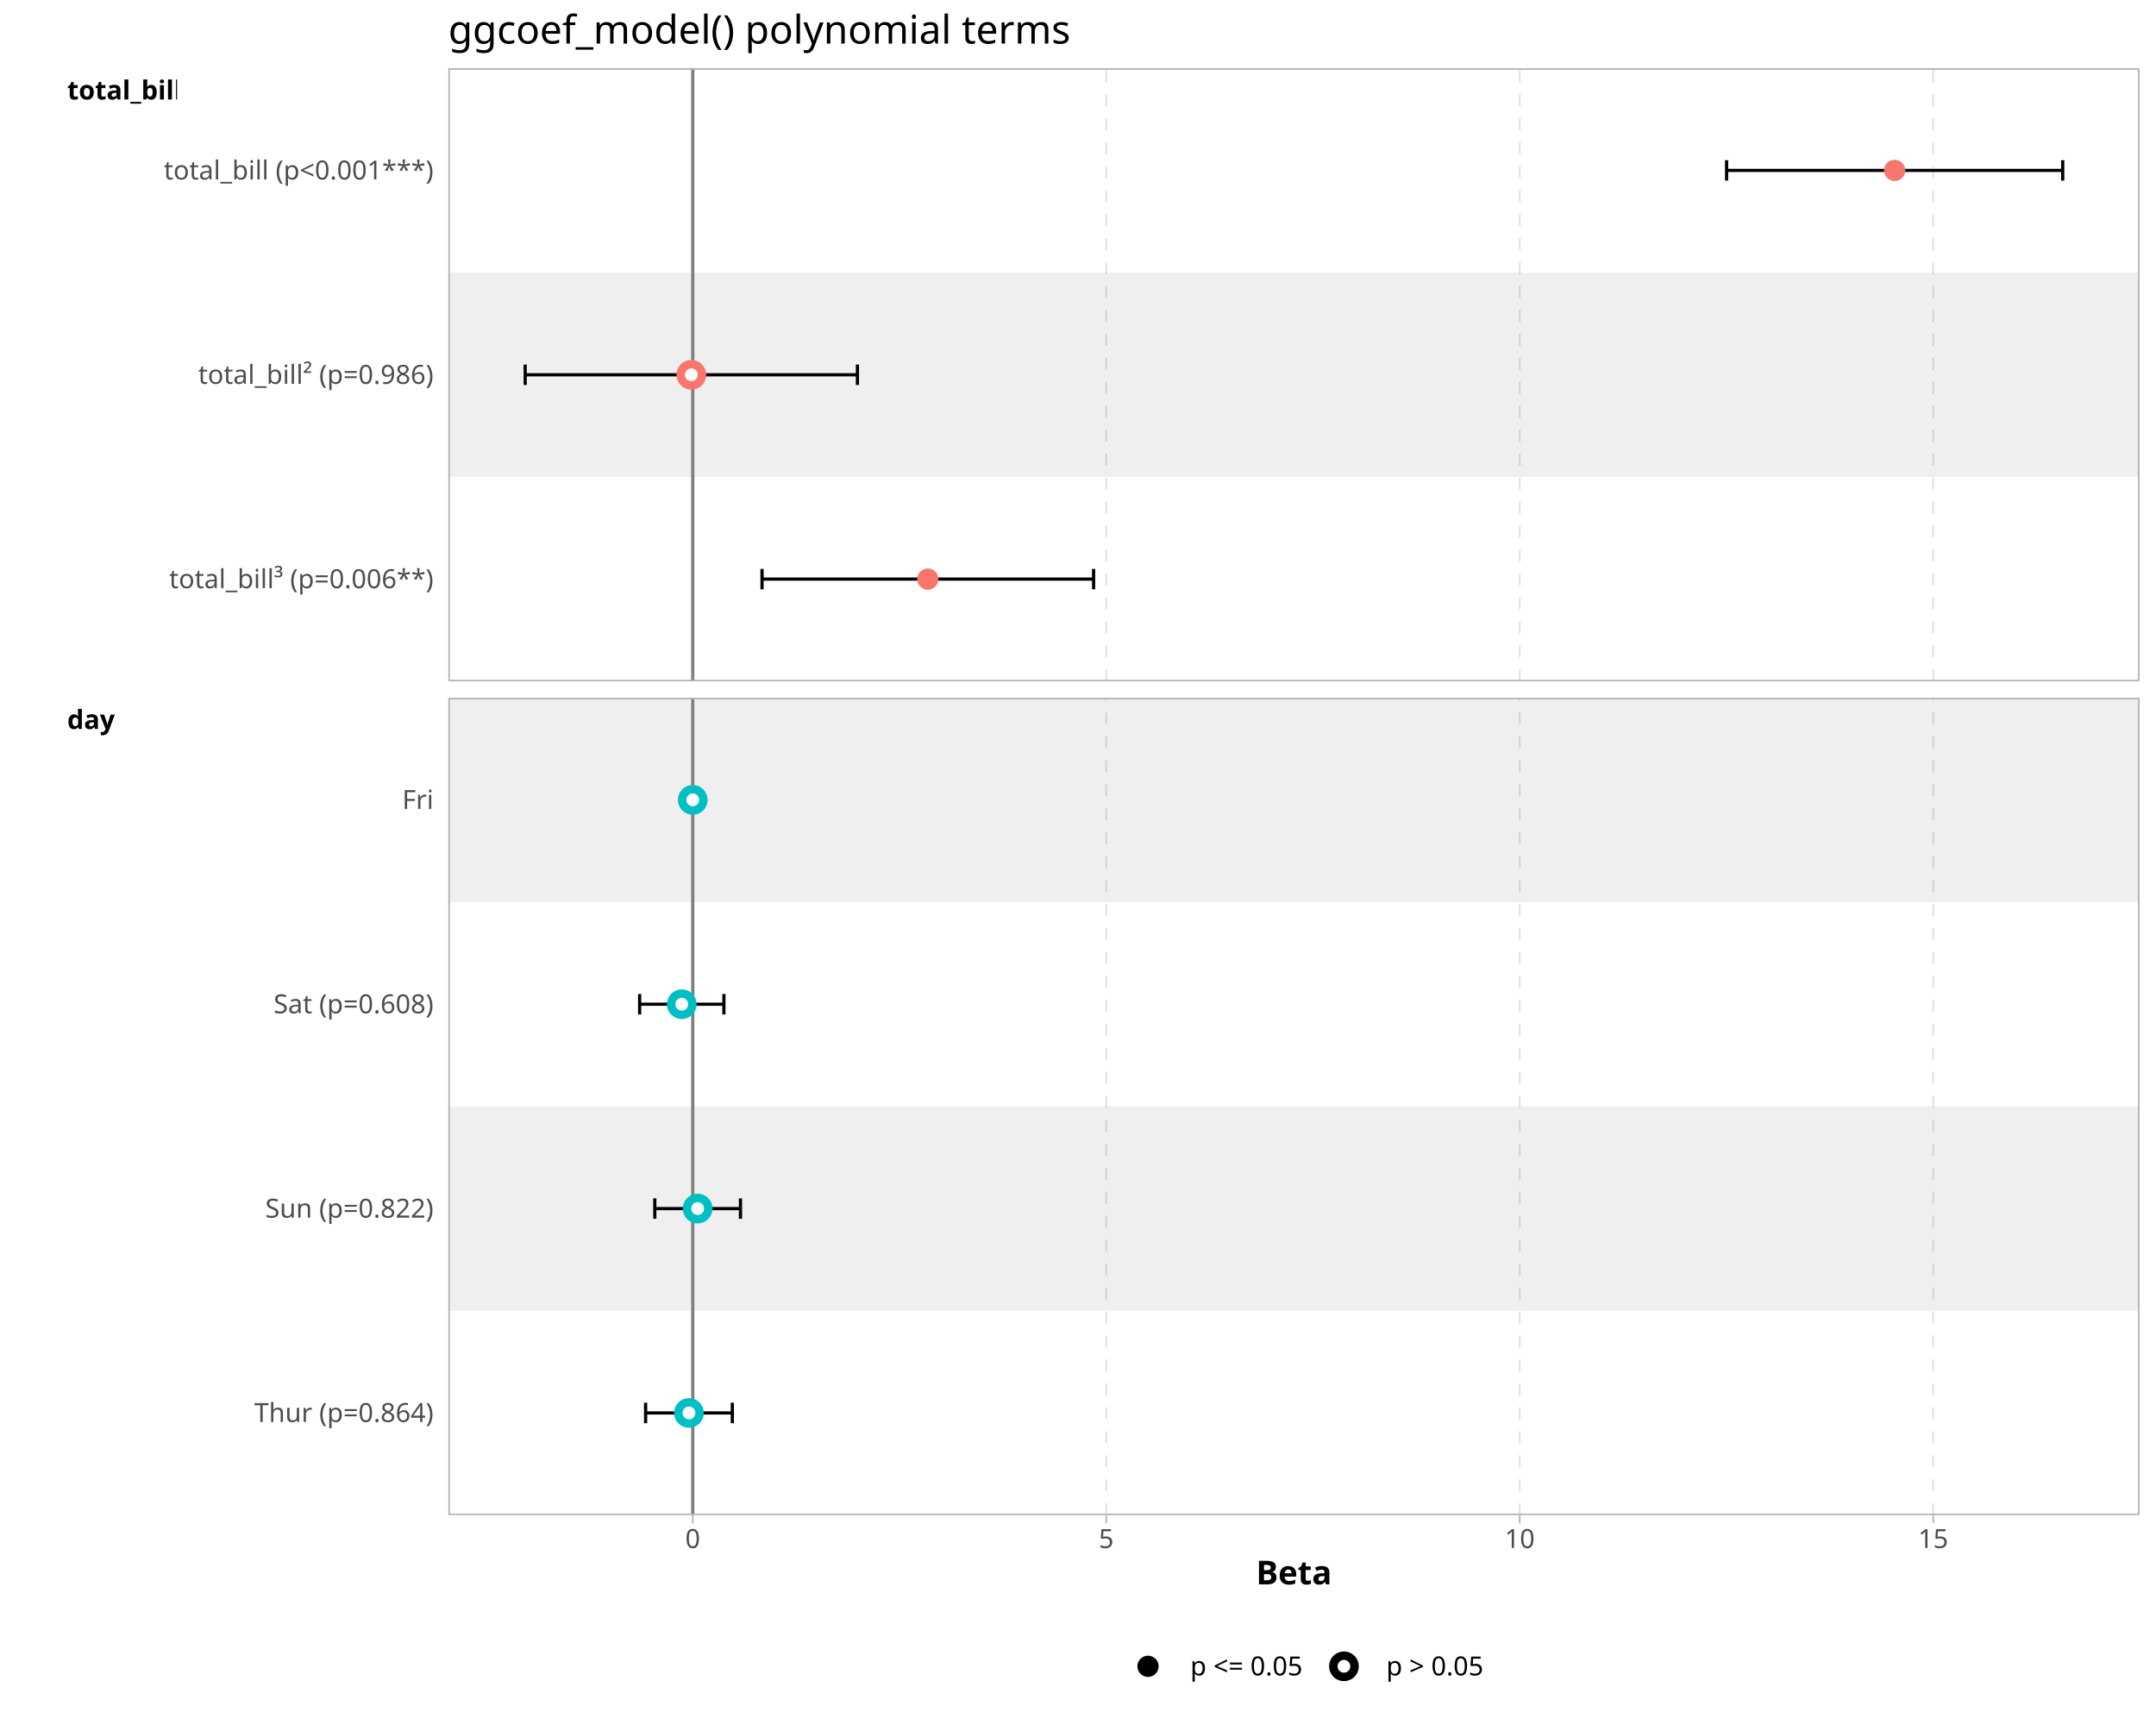
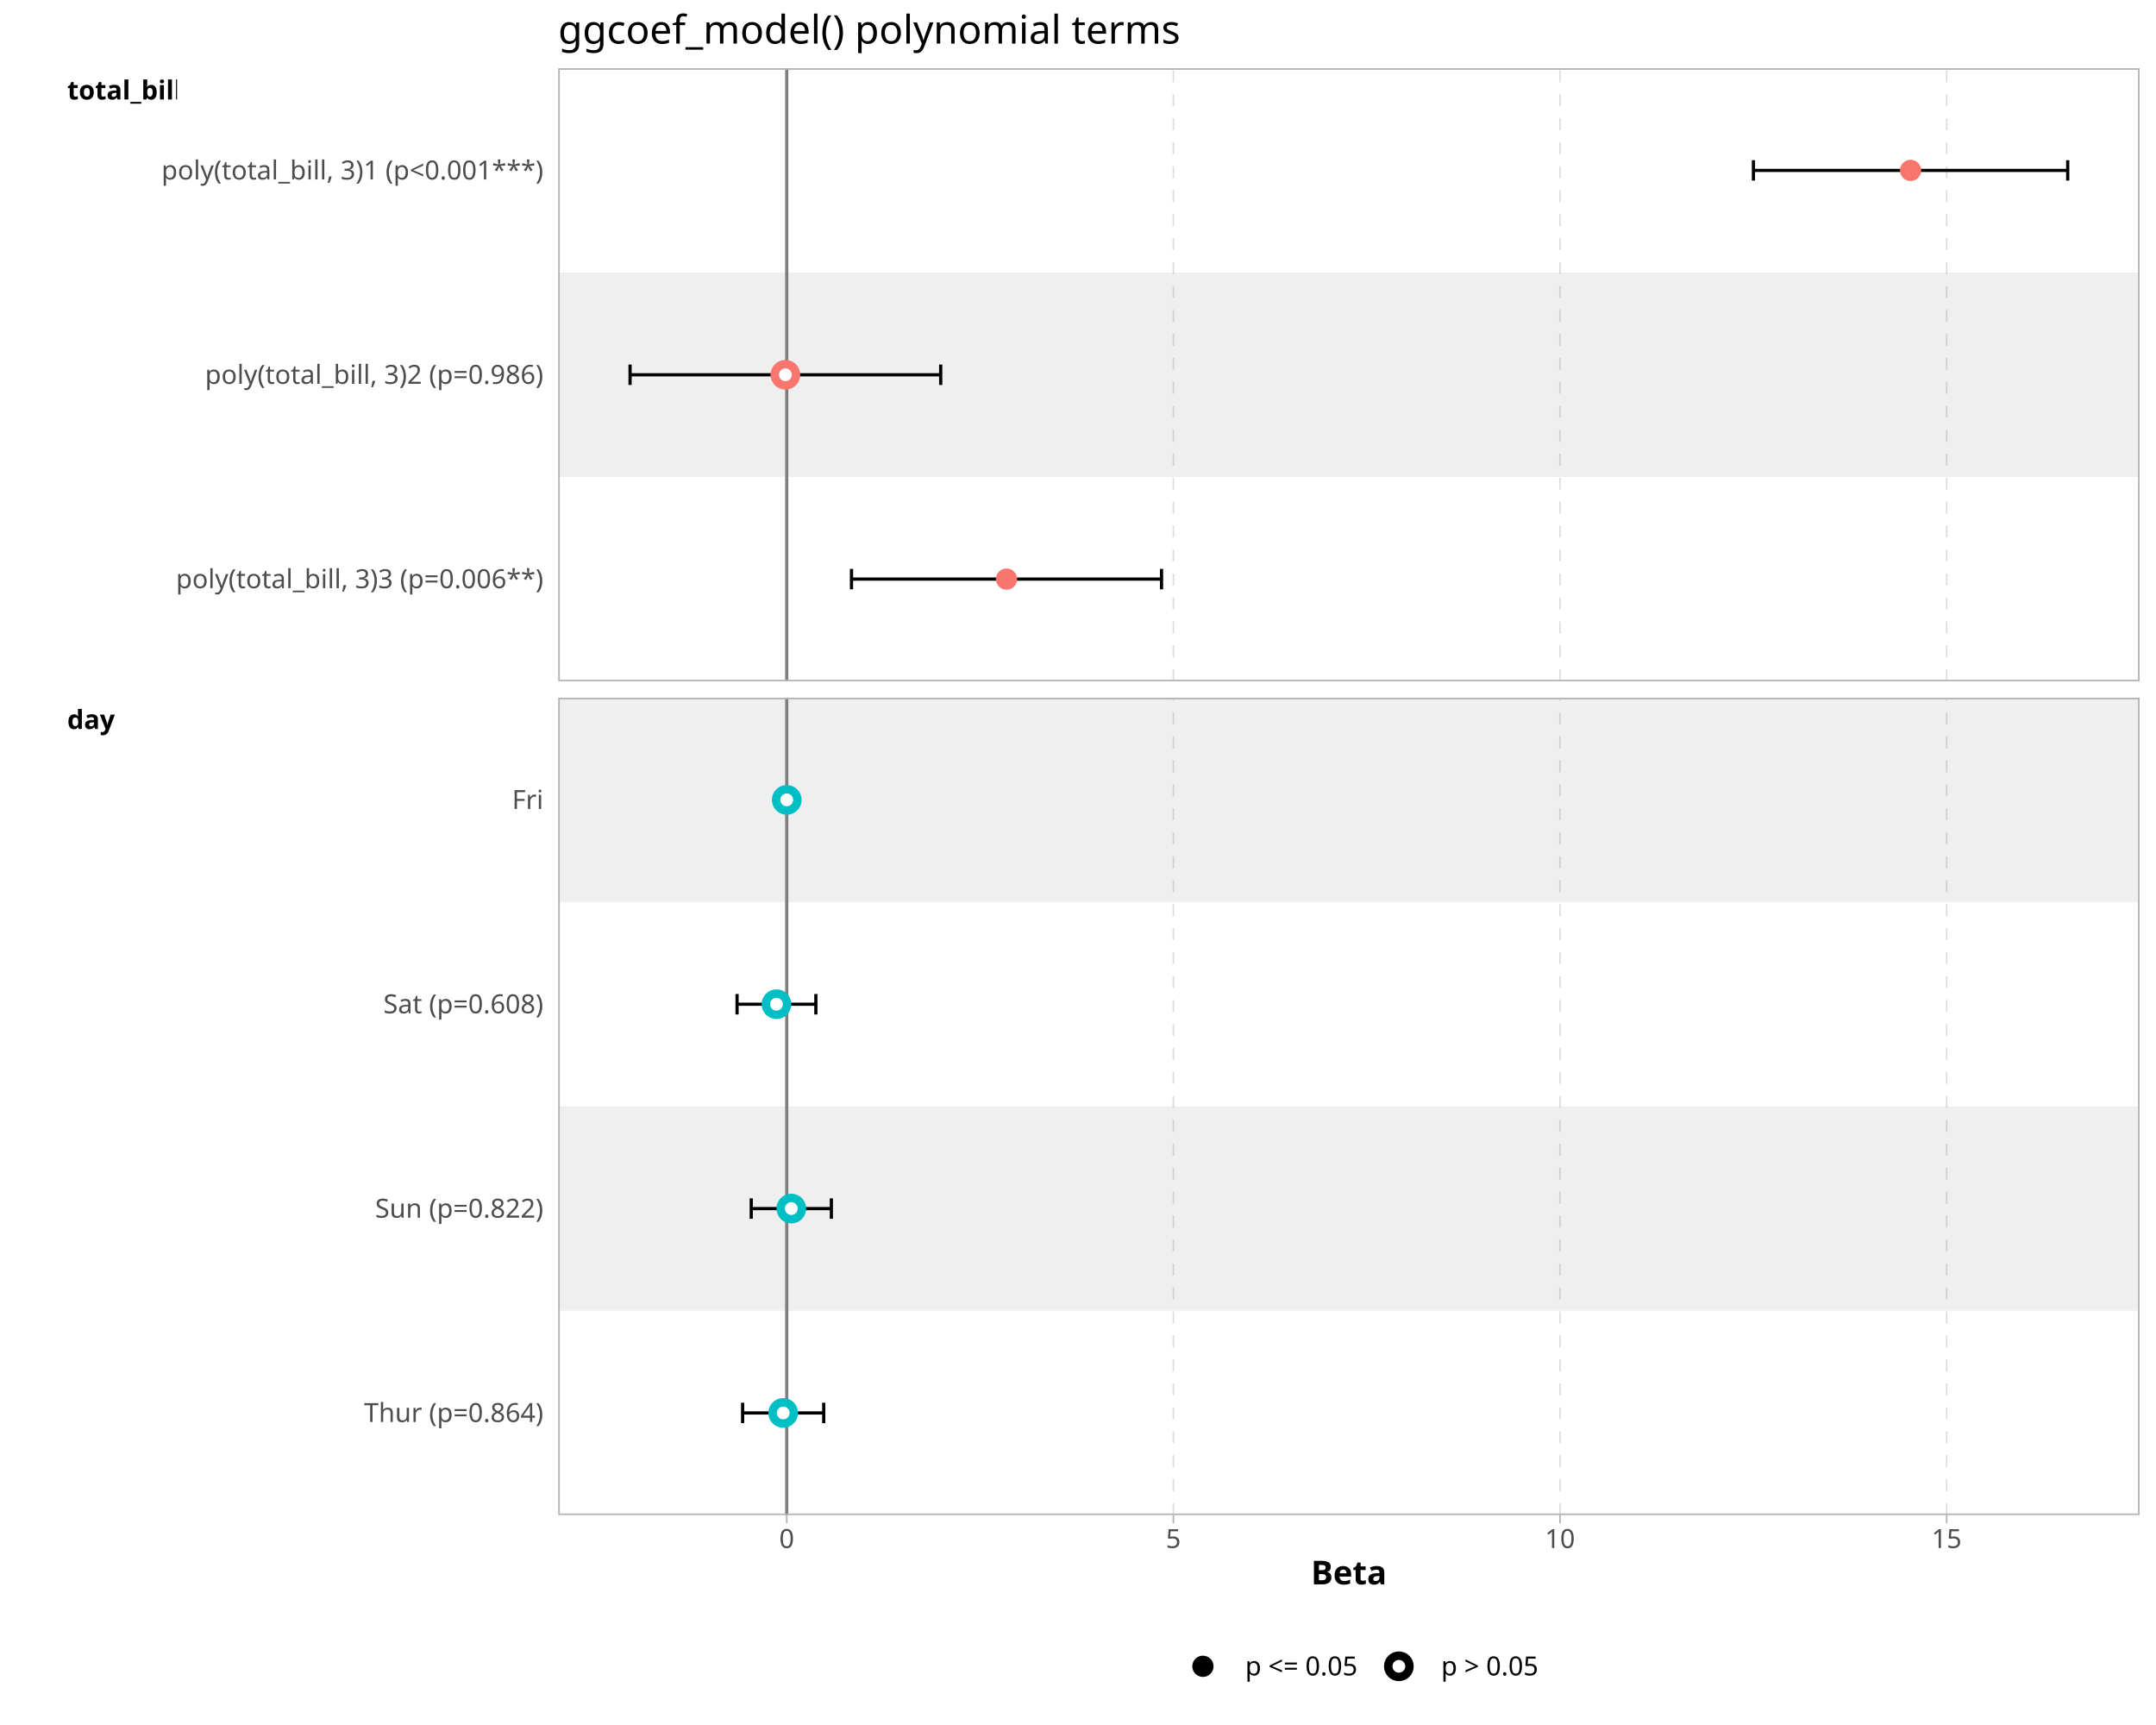
<svg xmlns="http://www.w3.org/2000/svg" class="svglite" data-engine-version="2.0" width="720.00pt" height="576.00pt" viewBox="0 0 720.00 576.00">
  <defs>
    <style type="text/css">
    .svglite line, .svglite polyline, .svglite polygon, .svglite path, .svglite rect, .svglite circle {
      fill: none;
      stroke: #000000;
      stroke-linecap: round;
      stroke-linejoin: round;
      stroke-miterlimit: 10.00;
    }
  </style>
  </defs>
  <rect width="100%" height="100%" style="stroke: none; fill: #FFFFFF;" />
  <defs>
    <clipPath id="cpMC4wMHw3MjAuMDB8MC4wMHw1NzYuMDA=">
      <rect x="0.00" y="0.00" width="720.00" height="576.00" />
    </clipPath>
  </defs>
  <g clip-path="url(#cpMC4wMHw3MjAuMDB8MC4wMHw1NzYuMDA=)">
    <rect x="0.00" y="0.00" width="720.00" height="576.00" style="stroke-width: 1.07; stroke: #FFFFFF; fill: #FFFFFF;" />
  </g>
  <defs>
-     <clipPath id="cpMTQ5LjcyfDcxNC41MnwyMi43OHwyMjcuNDk=">
-       <rect x="149.72" y="22.78" width="564.80" height="204.71" />
+     <clipPath id="cpMTg2LjQxfDcxNC41MnwyMi43OHwyMjcuNDk=">
+       <rect x="186.41" y="22.78" width="528.11" height="204.71" />
    </clipPath>
  </defs>
-   <g clip-path="url(#cpMTQ5LjcyfDcxNC41MnwyMi43OHwyMjcuNDk=)">
-     <rect x="149.72" y="22.78" width="564.80" height="204.71" style="stroke-width: 1.07; stroke: none; fill: #FFFFFF;" />
-     <polyline points="231.35,227.49 231.35,22.78 " style="stroke-width: 0.53; stroke: #DEDEDE; stroke-dasharray: 4.00,4.00; stroke-linecap: butt;" />
-     <polyline points="369.43,227.49 369.43,22.78 " style="stroke-width: 0.53; stroke: #DEDEDE; stroke-dasharray: 4.00,4.00; stroke-linecap: butt;" />
-     <polyline points="507.52,227.49 507.52,22.78 " style="stroke-width: 0.53; stroke: #DEDEDE; stroke-dasharray: 4.00,4.00; stroke-linecap: butt;" />
-     <polyline points="645.60,227.49 645.60,22.78 " style="stroke-width: 0.53; stroke: #DEDEDE; stroke-dasharray: 4.00,4.00; stroke-linecap: butt;" />
-     <rect x="149.72" y="159.26" width="564.80" height="68.24" style="stroke-width: 1.07; stroke: none; stroke-linecap: butt; stroke-linejoin: miter;" />
-     <rect x="149.72" y="91.02" width="564.80" height="68.24" style="stroke-width: 1.07; stroke: none; stroke-linecap: butt; stroke-linejoin: miter; fill: #111111; fill-opacity: 0.067;" />
-     <rect x="149.72" y="22.78" width="564.80" height="68.24" style="stroke-width: 1.07; stroke: none; stroke-linecap: butt; stroke-linejoin: miter;" />
-     <line x1="231.35" y1="227.49" x2="231.35" y2="22.78" style="stroke-width: 1.07; stroke: #7F7F7F; stroke-linecap: butt;" />
-     <polyline points="688.85,60.31 688.85,53.49 " style="stroke-width: 1.07; stroke-linecap: butt;" />
-     <polyline points="688.85,56.90 576.60,56.90 " style="stroke-width: 1.07; stroke-linecap: butt;" />
-     <polyline points="576.60,60.31 576.60,53.49 " style="stroke-width: 1.07; stroke-linecap: butt;" />
-     <polyline points="286.34,128.55 286.34,121.73 " style="stroke-width: 1.07; stroke-linecap: butt;" />
-     <polyline points="286.34,125.14 175.39,125.14 " style="stroke-width: 1.07; stroke-linecap: butt;" />
-     <polyline points="175.39,128.55 175.39,121.73 " style="stroke-width: 1.07; stroke-linecap: butt;" />
-     <polyline points="365.21,196.79 365.21,189.96 " style="stroke-width: 1.07; stroke-linecap: butt;" />
-     <polyline points="365.21,193.37 254.48,193.37 " style="stroke-width: 1.07; stroke-linecap: butt;" />
-     <polyline points="254.48,196.79 254.48,189.96 " style="stroke-width: 1.07; stroke-linecap: butt;" />
-     <circle cx="632.72" cy="56.90" r="3.55" style="stroke-width: 2.83; stroke: none; fill: #F8766D;" />
-     <circle cx="230.87" cy="125.14" r="3.55" style="stroke-width: 2.83; stroke: #F8766D; fill: #FFFFFF;" />
-     <circle cx="309.84" cy="193.37" r="3.55" style="stroke-width: 2.83; stroke: none; fill: #F8766D;" />
-     <rect x="149.72" y="22.78" width="564.80" height="204.71" style="stroke-width: 1.07; stroke: #B3B3B3;" />
+   <g clip-path="url(#cpMTg2LjQxfDcxNC41MnwyMi43OHwyMjcuNDk=)">
+     <rect x="186.41" y="22.78" width="528.11" height="204.71" style="stroke-width: 1.07; stroke: none; fill: #FFFFFF;" />
+     <polyline points="262.73,227.49 262.73,22.78 " style="stroke-width: 0.53; stroke: #DEDEDE; stroke-dasharray: 4.00,4.00; stroke-linecap: butt;" />
+     <polyline points="391.85,227.49 391.85,22.78 " style="stroke-width: 0.53; stroke: #DEDEDE; stroke-dasharray: 4.00,4.00; stroke-linecap: butt;" />
+     <polyline points="520.96,227.49 520.96,22.78 " style="stroke-width: 0.53; stroke: #DEDEDE; stroke-dasharray: 4.00,4.00; stroke-linecap: butt;" />
+     <polyline points="650.08,227.49 650.08,22.78 " style="stroke-width: 0.53; stroke: #DEDEDE; stroke-dasharray: 4.00,4.00; stroke-linecap: butt;" />
+     <rect x="186.41" y="159.26" width="528.11" height="68.24" style="stroke-width: 1.07; stroke: none; stroke-linecap: butt; stroke-linejoin: miter;" />
+     <rect x="186.41" y="91.02" width="528.11" height="68.24" style="stroke-width: 1.07; stroke: none; stroke-linecap: butt; stroke-linejoin: miter; fill: #111111; fill-opacity: 0.067;" />
+     <rect x="186.41" y="22.78" width="528.11" height="68.24" style="stroke-width: 1.07; stroke: none; stroke-linecap: butt; stroke-linejoin: miter;" />
+     <line x1="262.73" y1="227.49" x2="262.73" y2="22.78" style="stroke-width: 1.07; stroke: #7F7F7F; stroke-linecap: butt;" />
+     <polyline points="690.52,60.31 690.52,53.49 " style="stroke-width: 1.07; stroke-linecap: butt;" />
+     <polyline points="690.52,56.90 585.56,56.90 " style="stroke-width: 1.07; stroke-linecap: butt;" />
+     <polyline points="585.56,60.31 585.56,53.49 " style="stroke-width: 1.07; stroke-linecap: butt;" />
+     <polyline points="314.15,128.55 314.15,121.73 " style="stroke-width: 1.07; stroke-linecap: butt;" />
+     <polyline points="314.15,125.14 210.41,125.14 " style="stroke-width: 1.07; stroke-linecap: butt;" />
+     <polyline points="210.41,128.55 210.41,121.73 " style="stroke-width: 1.07; stroke-linecap: butt;" />
+     <polyline points="387.90,196.79 387.90,189.96 " style="stroke-width: 1.07; stroke-linecap: butt;" />
+     <polyline points="387.90,193.37 284.36,193.37 " style="stroke-width: 1.07; stroke-linecap: butt;" />
+     <polyline points="284.36,196.79 284.36,189.96 " style="stroke-width: 1.07; stroke-linecap: butt;" />
+     <circle cx="638.04" cy="56.90" r="3.55" style="stroke-width: 2.83; stroke: none; fill: #F8766D;" />
+     <circle cx="262.28" cy="125.14" r="3.55" style="stroke-width: 2.83; stroke: #F8766D; fill: #FFFFFF;" />
+     <circle cx="336.13" cy="193.37" r="3.55" style="stroke-width: 2.83; stroke: none; fill: #F8766D;" />
+     <rect x="186.41" y="22.78" width="528.11" height="204.71" style="stroke-width: 1.07; stroke: #B3B3B3;" />
  </g>
  <g clip-path="url(#cpMC4wMHw3MjAuMDB8MC4wMHw1NzYuMDA=)">
</g>
  <defs>
-     <clipPath id="cpMTQ5LjcyfDcxNC41MnwyMzIuOTd8NTA1Ljkx">
-       <rect x="149.72" y="232.97" width="564.80" height="272.94" />
+     <clipPath id="cpMTg2LjQxfDcxNC41MnwyMzIuOTd8NTA1Ljkx">
+       <rect x="186.41" y="232.97" width="528.11" height="272.94" />
    </clipPath>
  </defs>
-   <g clip-path="url(#cpMTQ5LjcyfDcxNC41MnwyMzIuOTd8NTA1Ljkx)">
-     <rect x="149.72" y="232.97" width="564.80" height="272.94" style="stroke-width: 1.07; stroke: none; fill: #FFFFFF;" />
-     <polyline points="231.35,505.91 231.35,232.97 " style="stroke-width: 0.53; stroke: #DEDEDE; stroke-dasharray: 4.00,4.00; stroke-linecap: butt;" />
-     <polyline points="369.43,505.91 369.43,232.97 " style="stroke-width: 0.53; stroke: #DEDEDE; stroke-dasharray: 4.00,4.00; stroke-linecap: butt;" />
-     <polyline points="507.52,505.91 507.52,232.97 " style="stroke-width: 0.53; stroke: #DEDEDE; stroke-dasharray: 4.00,4.00; stroke-linecap: butt;" />
-     <polyline points="645.60,505.91 645.60,232.97 " style="stroke-width: 0.53; stroke: #DEDEDE; stroke-dasharray: 4.00,4.00; stroke-linecap: butt;" />
-     <rect x="149.72" y="437.68" width="564.80" height="68.24" style="stroke-width: 1.07; stroke: none; stroke-linecap: butt; stroke-linejoin: miter;" />
-     <rect x="149.72" y="369.44" width="564.80" height="68.24" style="stroke-width: 1.07; stroke: none; stroke-linecap: butt; stroke-linejoin: miter; fill: #111111; fill-opacity: 0.067;" />
-     <rect x="149.72" y="301.21" width="564.80" height="68.24" style="stroke-width: 1.07; stroke: none; stroke-linecap: butt; stroke-linejoin: miter;" />
-     <rect x="149.72" y="232.97" width="564.80" height="68.24" style="stroke-width: 1.07; stroke: none; stroke-linecap: butt; stroke-linejoin: miter; fill: #111111; fill-opacity: 0.067;" />
-     <line x1="231.35" y1="505.91" x2="231.35" y2="232.97" style="stroke-width: 1.07; stroke: #7F7F7F; stroke-linecap: butt;" />
-     <polyline points="241.75,338.74 241.75,331.91 " style="stroke-width: 1.07; stroke-linecap: butt;" />
-     <polyline points="241.75,335.32 213.61,335.32 " style="stroke-width: 1.07; stroke-linecap: butt;" />
-     <polyline points="213.61,338.74 213.61,331.91 " style="stroke-width: 1.07; stroke-linecap: butt;" />
-     <polyline points="247.28,406.97 247.28,400.15 " style="stroke-width: 1.07; stroke-linecap: butt;" />
-     <polyline points="247.28,403.56 218.67,403.56 " style="stroke-width: 1.07; stroke-linecap: butt;" />
-     <polyline points="218.67,406.97 218.67,400.15 " style="stroke-width: 1.07; stroke-linecap: butt;" />
-     <polyline points="244.56,475.21 244.56,468.38 " style="stroke-width: 1.07; stroke-linecap: butt;" />
-     <polyline points="244.56,471.80 215.60,471.80 " style="stroke-width: 1.07; stroke-linecap: butt;" />
-     <polyline points="215.60,475.21 215.60,468.38 " style="stroke-width: 1.07; stroke-linecap: butt;" />
-     <circle cx="231.35" cy="267.09" r="3.55" style="stroke-width: 2.83; stroke: #00BFC4; fill: #FFFFFF;" />
-     <circle cx="227.68" cy="335.32" r="3.55" style="stroke-width: 2.83; stroke: #00BFC4; fill: #FFFFFF;" />
-     <circle cx="232.98" cy="403.56" r="3.55" style="stroke-width: 2.83; stroke: #00BFC4; fill: #FFFFFF;" />
-     <circle cx="230.08" cy="471.80" r="3.55" style="stroke-width: 2.83; stroke: #00BFC4; fill: #FFFFFF;" />
-     <rect x="149.72" y="232.97" width="564.80" height="272.94" style="stroke-width: 1.07; stroke: #B3B3B3;" />
+   <g clip-path="url(#cpMTg2LjQxfDcxNC41MnwyMzIuOTd8NTA1Ljkx)">
+     <rect x="186.41" y="232.97" width="528.11" height="272.94" style="stroke-width: 1.07; stroke: none; fill: #FFFFFF;" />
+     <polyline points="262.73,505.91 262.73,232.97 " style="stroke-width: 0.53; stroke: #DEDEDE; stroke-dasharray: 4.00,4.00; stroke-linecap: butt;" />
+     <polyline points="391.85,505.91 391.85,232.97 " style="stroke-width: 0.53; stroke: #DEDEDE; stroke-dasharray: 4.00,4.00; stroke-linecap: butt;" />
+     <polyline points="520.96,505.91 520.96,232.97 " style="stroke-width: 0.53; stroke: #DEDEDE; stroke-dasharray: 4.00,4.00; stroke-linecap: butt;" />
+     <polyline points="650.08,505.91 650.08,232.97 " style="stroke-width: 0.53; stroke: #DEDEDE; stroke-dasharray: 4.00,4.00; stroke-linecap: butt;" />
+     <rect x="186.41" y="437.68" width="528.11" height="68.24" style="stroke-width: 1.07; stroke: none; stroke-linecap: butt; stroke-linejoin: miter;" />
+     <rect x="186.41" y="369.44" width="528.11" height="68.24" style="stroke-width: 1.07; stroke: none; stroke-linecap: butt; stroke-linejoin: miter; fill: #111111; fill-opacity: 0.067;" />
+     <rect x="186.41" y="301.21" width="528.11" height="68.24" style="stroke-width: 1.07; stroke: none; stroke-linecap: butt; stroke-linejoin: miter;" />
+     <rect x="186.41" y="232.97" width="528.11" height="68.24" style="stroke-width: 1.07; stroke: none; stroke-linecap: butt; stroke-linejoin: miter; fill: #111111; fill-opacity: 0.067;" />
+     <line x1="262.73" y1="505.91" x2="262.73" y2="232.97" style="stroke-width: 1.07; stroke: #7F7F7F; stroke-linecap: butt;" />
+     <polyline points="272.46,338.74 272.46,331.91 " style="stroke-width: 1.07; stroke-linecap: butt;" />
+     <polyline points="272.46,335.32 246.14,335.32 " style="stroke-width: 1.07; stroke-linecap: butt;" />
+     <polyline points="246.14,338.74 246.14,331.91 " style="stroke-width: 1.07; stroke-linecap: butt;" />
+     <polyline points="277.63,406.97 277.63,400.15 " style="stroke-width: 1.07; stroke-linecap: butt;" />
+     <polyline points="277.63,403.56 250.88,403.56 " style="stroke-width: 1.07; stroke-linecap: butt;" />
+     <polyline points="250.88,406.97 250.88,400.15 " style="stroke-width: 1.07; stroke-linecap: butt;" />
+     <polyline points="275.09,475.21 275.09,468.38 " style="stroke-width: 1.07; stroke-linecap: butt;" />
+     <polyline points="275.09,471.80 248.00,471.80 " style="stroke-width: 1.07; stroke-linecap: butt;" />
+     <polyline points="248.00,475.21 248.00,468.38 " style="stroke-width: 1.07; stroke-linecap: butt;" />
+     <circle cx="262.73" cy="267.09" r="3.55" style="stroke-width: 2.83; stroke: #00BFC4; fill: #FFFFFF;" />
+     <circle cx="259.30" cy="335.32" r="3.55" style="stroke-width: 2.83; stroke: #00BFC4; fill: #FFFFFF;" />
+     <circle cx="264.26" cy="403.56" r="3.55" style="stroke-width: 2.83; stroke: #00BFC4; fill: #FFFFFF;" />
+     <circle cx="261.55" cy="471.80" r="3.55" style="stroke-width: 2.83; stroke: #00BFC4; fill: #FFFFFF;" />
+     <rect x="186.41" y="232.97" width="528.11" height="272.94" style="stroke-width: 1.07; stroke: #B3B3B3;" />
  </g>
  <g clip-path="url(#cpMC4wMHw3MjAuMDB8MC4wMHw1NzYuMDA=)">
</g>
  <defs>
    <clipPath id="cpMTguMDd8NTkuMTJ8MjIuNzh8MjI3LjQ5">
      <rect x="18.07" y="22.78" width="41.05" height="204.71" />
    </clipPath>
  </defs>
  <g clip-path="url(#cpMTguMDd8NTkuMTJ8MjIuNzh8MjI3LjQ5)">
    <text x="22.46" y="33.22" style="font-size: 8.80px; font-weight: bold; font-family: sans;" textLength="32.28px" lengthAdjust="spacingAndGlyphs">total_bill</text>
  </g>
  <g clip-path="url(#cpMC4wMHw3MjAuMDB8MC4wMHw1NzYuMDA=)">
</g>
  <defs>
    <clipPath id="cpMTguMDd8NTkuMTJ8MjMyLjk3fDUwNS45MQ==">
      <rect x="18.07" y="232.97" width="41.05" height="272.94" />
    </clipPath>
  </defs>
  <g clip-path="url(#cpMTguMDd8NTkuMTJ8MjMyLjk3fDUwNS45MQ==)">
    <text x="22.46" y="243.41" style="font-size: 8.80px; font-weight: bold; font-family: sans;" textLength="14.19px" lengthAdjust="spacingAndGlyphs">day</text>
  </g>
  <g clip-path="url(#cpMC4wMHw3MjAuMDB8MC4wMHw1NzYuMDA=)">
-     <polyline points="231.35,508.65 231.35,505.91 " style="stroke-width: 0.53; stroke: #B3B3B3; stroke-linecap: butt;" />
-     <polyline points="369.43,508.65 369.43,505.91 " style="stroke-width: 0.53; stroke: #B3B3B3; stroke-linecap: butt;" />
-     <polyline points="507.52,508.65 507.52,505.91 " style="stroke-width: 0.53; stroke: #B3B3B3; stroke-linecap: butt;" />
-     <polyline points="645.60,508.65 645.60,505.91 " style="stroke-width: 0.53; stroke: #B3B3B3; stroke-linecap: butt;" />
-     <text x="231.35" y="516.90" text-anchor="middle" style="font-size: 8.80px; fill: #4D4D4D; font-family: sans;" textLength="4.89px" lengthAdjust="spacingAndGlyphs">0</text>
-     <text x="369.43" y="516.90" text-anchor="middle" style="font-size: 8.80px; fill: #4D4D4D; font-family: sans;" textLength="4.89px" lengthAdjust="spacingAndGlyphs">5</text>
-     <text x="507.52" y="516.90" text-anchor="middle" style="font-size: 8.80px; fill: #4D4D4D; font-family: sans;" textLength="9.79px" lengthAdjust="spacingAndGlyphs">10</text>
-     <text x="645.60" y="516.90" text-anchor="middle" style="font-size: 8.80px; fill: #4D4D4D; font-family: sans;" textLength="9.79px" lengthAdjust="spacingAndGlyphs">15</text>
-     <text x="144.79" y="196.40" text-anchor="end" style="font-size: 8.80px; fill: #4D4D4D; font-family: sans;" textLength="82.43px" lengthAdjust="spacingAndGlyphs">total_bill³ (p=0.006**)</text>
-     <text x="144.79" y="128.17" text-anchor="end" style="font-size: 8.80px; fill: #4D4D4D; font-family: sans;" textLength="75.58px" lengthAdjust="spacingAndGlyphs">total_bill² (p=0.986)</text>
-     <text x="144.79" y="59.93" text-anchor="end" style="font-size: 8.80px; fill: #4D4D4D; font-family: sans;" textLength="82.93px" lengthAdjust="spacingAndGlyphs">total_bill (p&lt;0.001***)</text>
-     <text x="144.79" y="474.82" text-anchor="end" style="font-size: 8.80px; fill: #4D4D4D; font-family: sans;" textLength="58.46px" lengthAdjust="spacingAndGlyphs">Thur (p=0.864)</text>
-     <text x="144.79" y="406.59" text-anchor="end" style="font-size: 8.80px; fill: #4D4D4D; font-family: sans;" textLength="56.03px" lengthAdjust="spacingAndGlyphs">Sun (p=0.822)</text>
-     <text x="144.79" y="338.35" text-anchor="end" style="font-size: 8.80px; fill: #4D4D4D; font-family: sans;" textLength="53.58px" lengthAdjust="spacingAndGlyphs">Sat (p=0.608)</text>
-     <text x="144.79" y="270.12" text-anchor="end" style="font-size: 8.80px; fill: #4D4D4D; font-family: sans;" textLength="10.26px" lengthAdjust="spacingAndGlyphs">Fri</text>
-     <text x="432.12" y="529.04" text-anchor="middle" style="font-size: 11.00px; font-weight: bold; font-family: sans;" textLength="22.63px" lengthAdjust="spacingAndGlyphs">Beta</text>
-     <rect x="363.78" y="542.28" width="136.69" height="28.24" style="stroke-width: 1.07; stroke: none; fill: #FFFFFF;" />
-     <rect x="374.74" y="547.76" width="17.28" height="17.28" style="stroke-width: 1.07; stroke: none; fill: #FFFFFF;" />
-     <circle cx="383.38" cy="556.40" r="3.55" style="stroke-width: 2.83; stroke: none; fill: #000000;" />
-     <rect x="440.17" y="547.76" width="17.28" height="17.28" style="stroke-width: 1.07; stroke: none; fill: #FFFFFF;" />
-     <circle cx="448.81" cy="556.40" r="3.55" style="stroke-width: 2.83; fill: #FFFFFF;" />
-     <text x="397.49" y="559.43" style="font-size: 8.80px; font-family: sans;" textLength="37.20px" lengthAdjust="spacingAndGlyphs">p &lt;= 0.05</text>
-     <text x="462.93" y="559.43" style="font-size: 8.80px; font-family: sans;" textLength="32.05px" lengthAdjust="spacingAndGlyphs">p &gt; 0.05</text>
-     <text x="149.72" y="14.56" style="font-size: 13.20px; font-family: sans;" textLength="195.18px" lengthAdjust="spacingAndGlyphs">ggcoef_model() polynomial terms</text>
+     <polyline points="262.73,508.65 262.73,505.91 " style="stroke-width: 0.53; stroke: #B3B3B3; stroke-linecap: butt;" />
+     <polyline points="391.85,508.65 391.85,505.91 " style="stroke-width: 0.53; stroke: #B3B3B3; stroke-linecap: butt;" />
+     <polyline points="520.96,508.65 520.96,505.91 " style="stroke-width: 0.53; stroke: #B3B3B3; stroke-linecap: butt;" />
+     <polyline points="650.08,508.65 650.08,505.91 " style="stroke-width: 0.53; stroke: #B3B3B3; stroke-linecap: butt;" />
+     <text x="262.73" y="516.90" text-anchor="middle" style="font-size: 8.80px; fill: #4D4D4D; font-family: sans;" textLength="4.89px" lengthAdjust="spacingAndGlyphs">0</text>
+     <text x="391.85" y="516.90" text-anchor="middle" style="font-size: 8.80px; fill: #4D4D4D; font-family: sans;" textLength="4.89px" lengthAdjust="spacingAndGlyphs">5</text>
+     <text x="520.96" y="516.90" text-anchor="middle" style="font-size: 8.80px; fill: #4D4D4D; font-family: sans;" textLength="9.79px" lengthAdjust="spacingAndGlyphs">10</text>
+     <text x="650.08" y="516.90" text-anchor="middle" style="font-size: 8.80px; fill: #4D4D4D; font-family: sans;" textLength="9.79px" lengthAdjust="spacingAndGlyphs">15</text>
+     <text x="181.47" y="196.40" text-anchor="end" style="font-size: 8.80px; fill: #4D4D4D; font-family: sans;" textLength="116.19px" lengthAdjust="spacingAndGlyphs">poly(total_bill, 3)3 (p=0.006**)</text>
+     <text x="181.47" y="128.17" text-anchor="end" style="font-size: 8.80px; fill: #4D4D4D; font-family: sans;" textLength="109.33px" lengthAdjust="spacingAndGlyphs">poly(total_bill, 3)2 (p=0.986)</text>
+     <text x="181.47" y="59.93" text-anchor="end" style="font-size: 8.80px; fill: #4D4D4D; font-family: sans;" textLength="119.61px" lengthAdjust="spacingAndGlyphs">poly(total_bill, 3)1 (p&lt;0.001***)</text>
+     <text x="181.47" y="474.82" text-anchor="end" style="font-size: 8.80px; fill: #4D4D4D; font-family: sans;" textLength="58.46px" lengthAdjust="spacingAndGlyphs">Thur (p=0.864)</text>
+     <text x="181.47" y="406.59" text-anchor="end" style="font-size: 8.80px; fill: #4D4D4D; font-family: sans;" textLength="56.03px" lengthAdjust="spacingAndGlyphs">Sun (p=0.822)</text>
+     <text x="181.47" y="338.35" text-anchor="end" style="font-size: 8.80px; fill: #4D4D4D; font-family: sans;" textLength="53.58px" lengthAdjust="spacingAndGlyphs">Sat (p=0.608)</text>
+     <text x="181.47" y="270.12" text-anchor="end" style="font-size: 8.80px; fill: #4D4D4D; font-family: sans;" textLength="10.26px" lengthAdjust="spacingAndGlyphs">Fri</text>
+     <text x="450.46" y="529.04" text-anchor="middle" style="font-size: 11.00px; font-weight: bold; font-family: sans;" textLength="22.63px" lengthAdjust="spacingAndGlyphs">Beta</text>
+     <rect x="382.12" y="542.28" width="136.69" height="28.24" style="stroke-width: 1.07; stroke: none; fill: #FFFFFF;" />
+     <rect x="393.08" y="547.76" width="17.28" height="17.28" style="stroke-width: 1.07; stroke: none; fill: #FFFFFF;" />
+     <circle cx="401.72" cy="556.40" r="3.55" style="stroke-width: 2.83; stroke: none; fill: #000000;" />
+     <rect x="458.51" y="547.76" width="17.28" height="17.28" style="stroke-width: 1.07; stroke: none; fill: #FFFFFF;" />
+     <circle cx="467.15" cy="556.40" r="3.55" style="stroke-width: 2.83; fill: #FFFFFF;" />
+     <text x="415.84" y="559.43" style="font-size: 8.80px; font-family: sans;" textLength="37.20px" lengthAdjust="spacingAndGlyphs">p &lt;= 0.05</text>
+     <text x="481.27" y="559.43" style="font-size: 8.80px; font-family: sans;" textLength="32.05px" lengthAdjust="spacingAndGlyphs">p &gt; 0.05</text>
+     <text x="186.41" y="14.56" style="font-size: 13.20px; font-family: sans;" textLength="195.18px" lengthAdjust="spacingAndGlyphs">ggcoef_model() polynomial terms</text>
  </g>
</svg>
